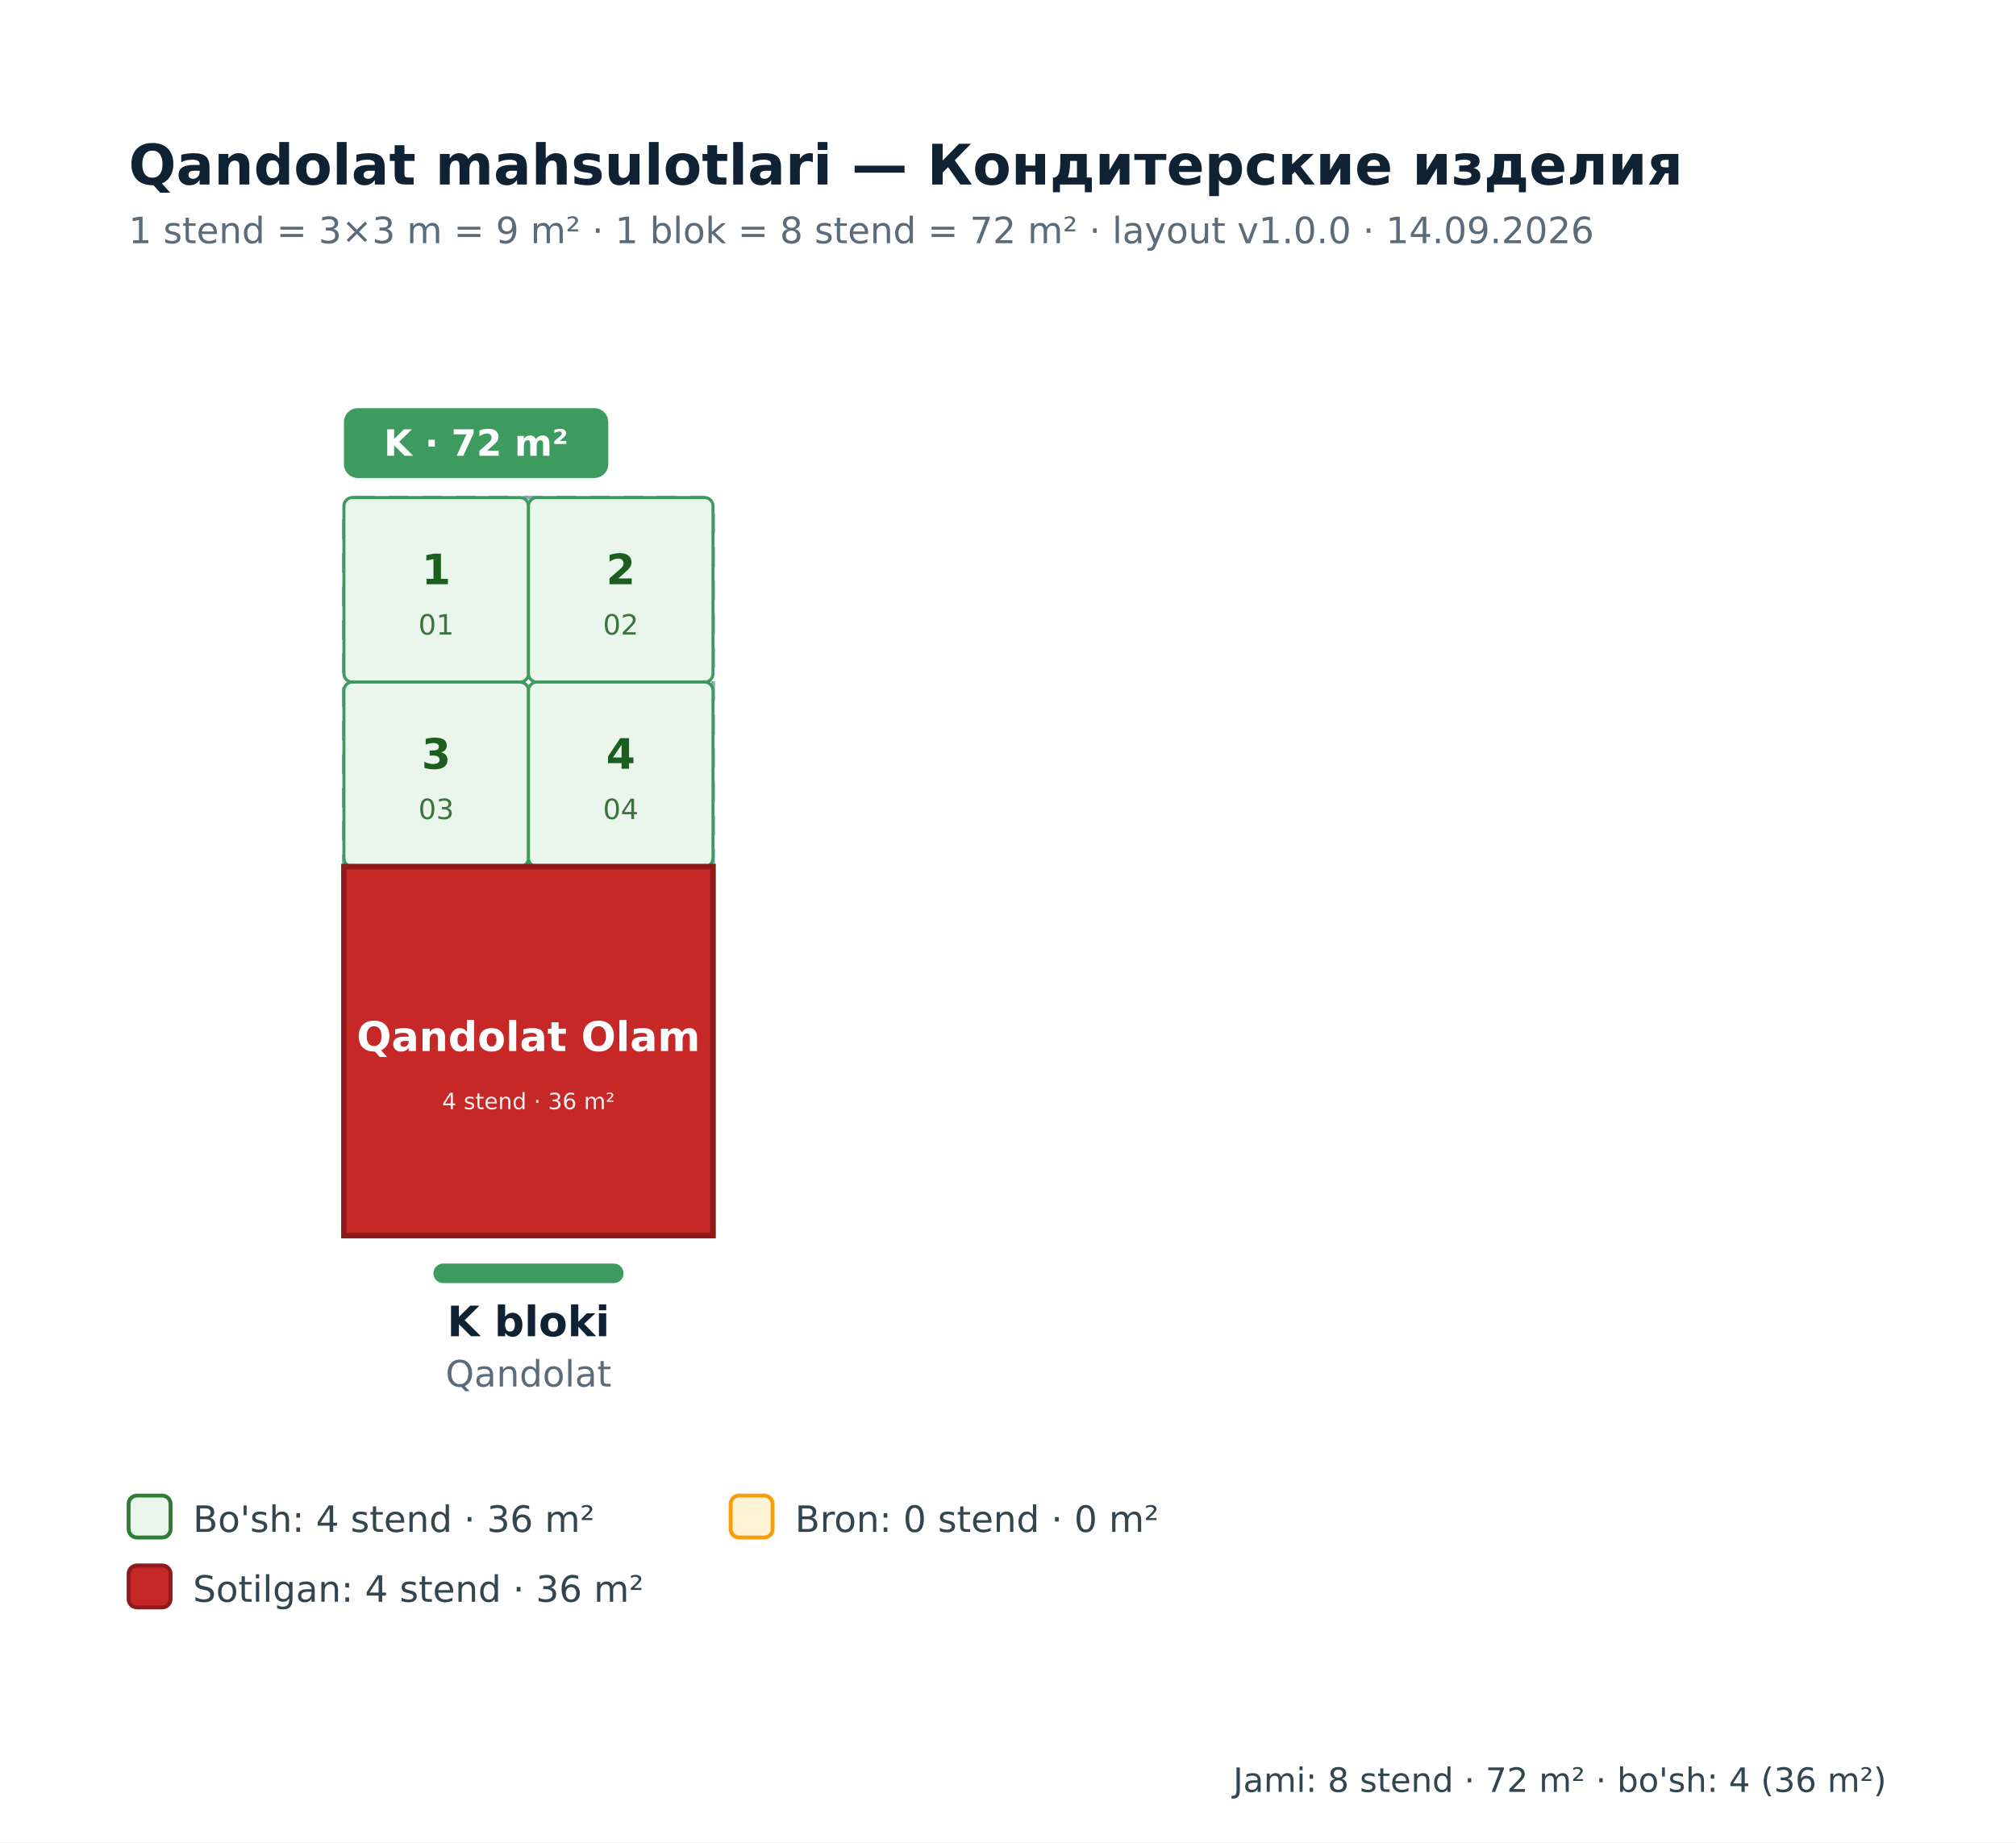
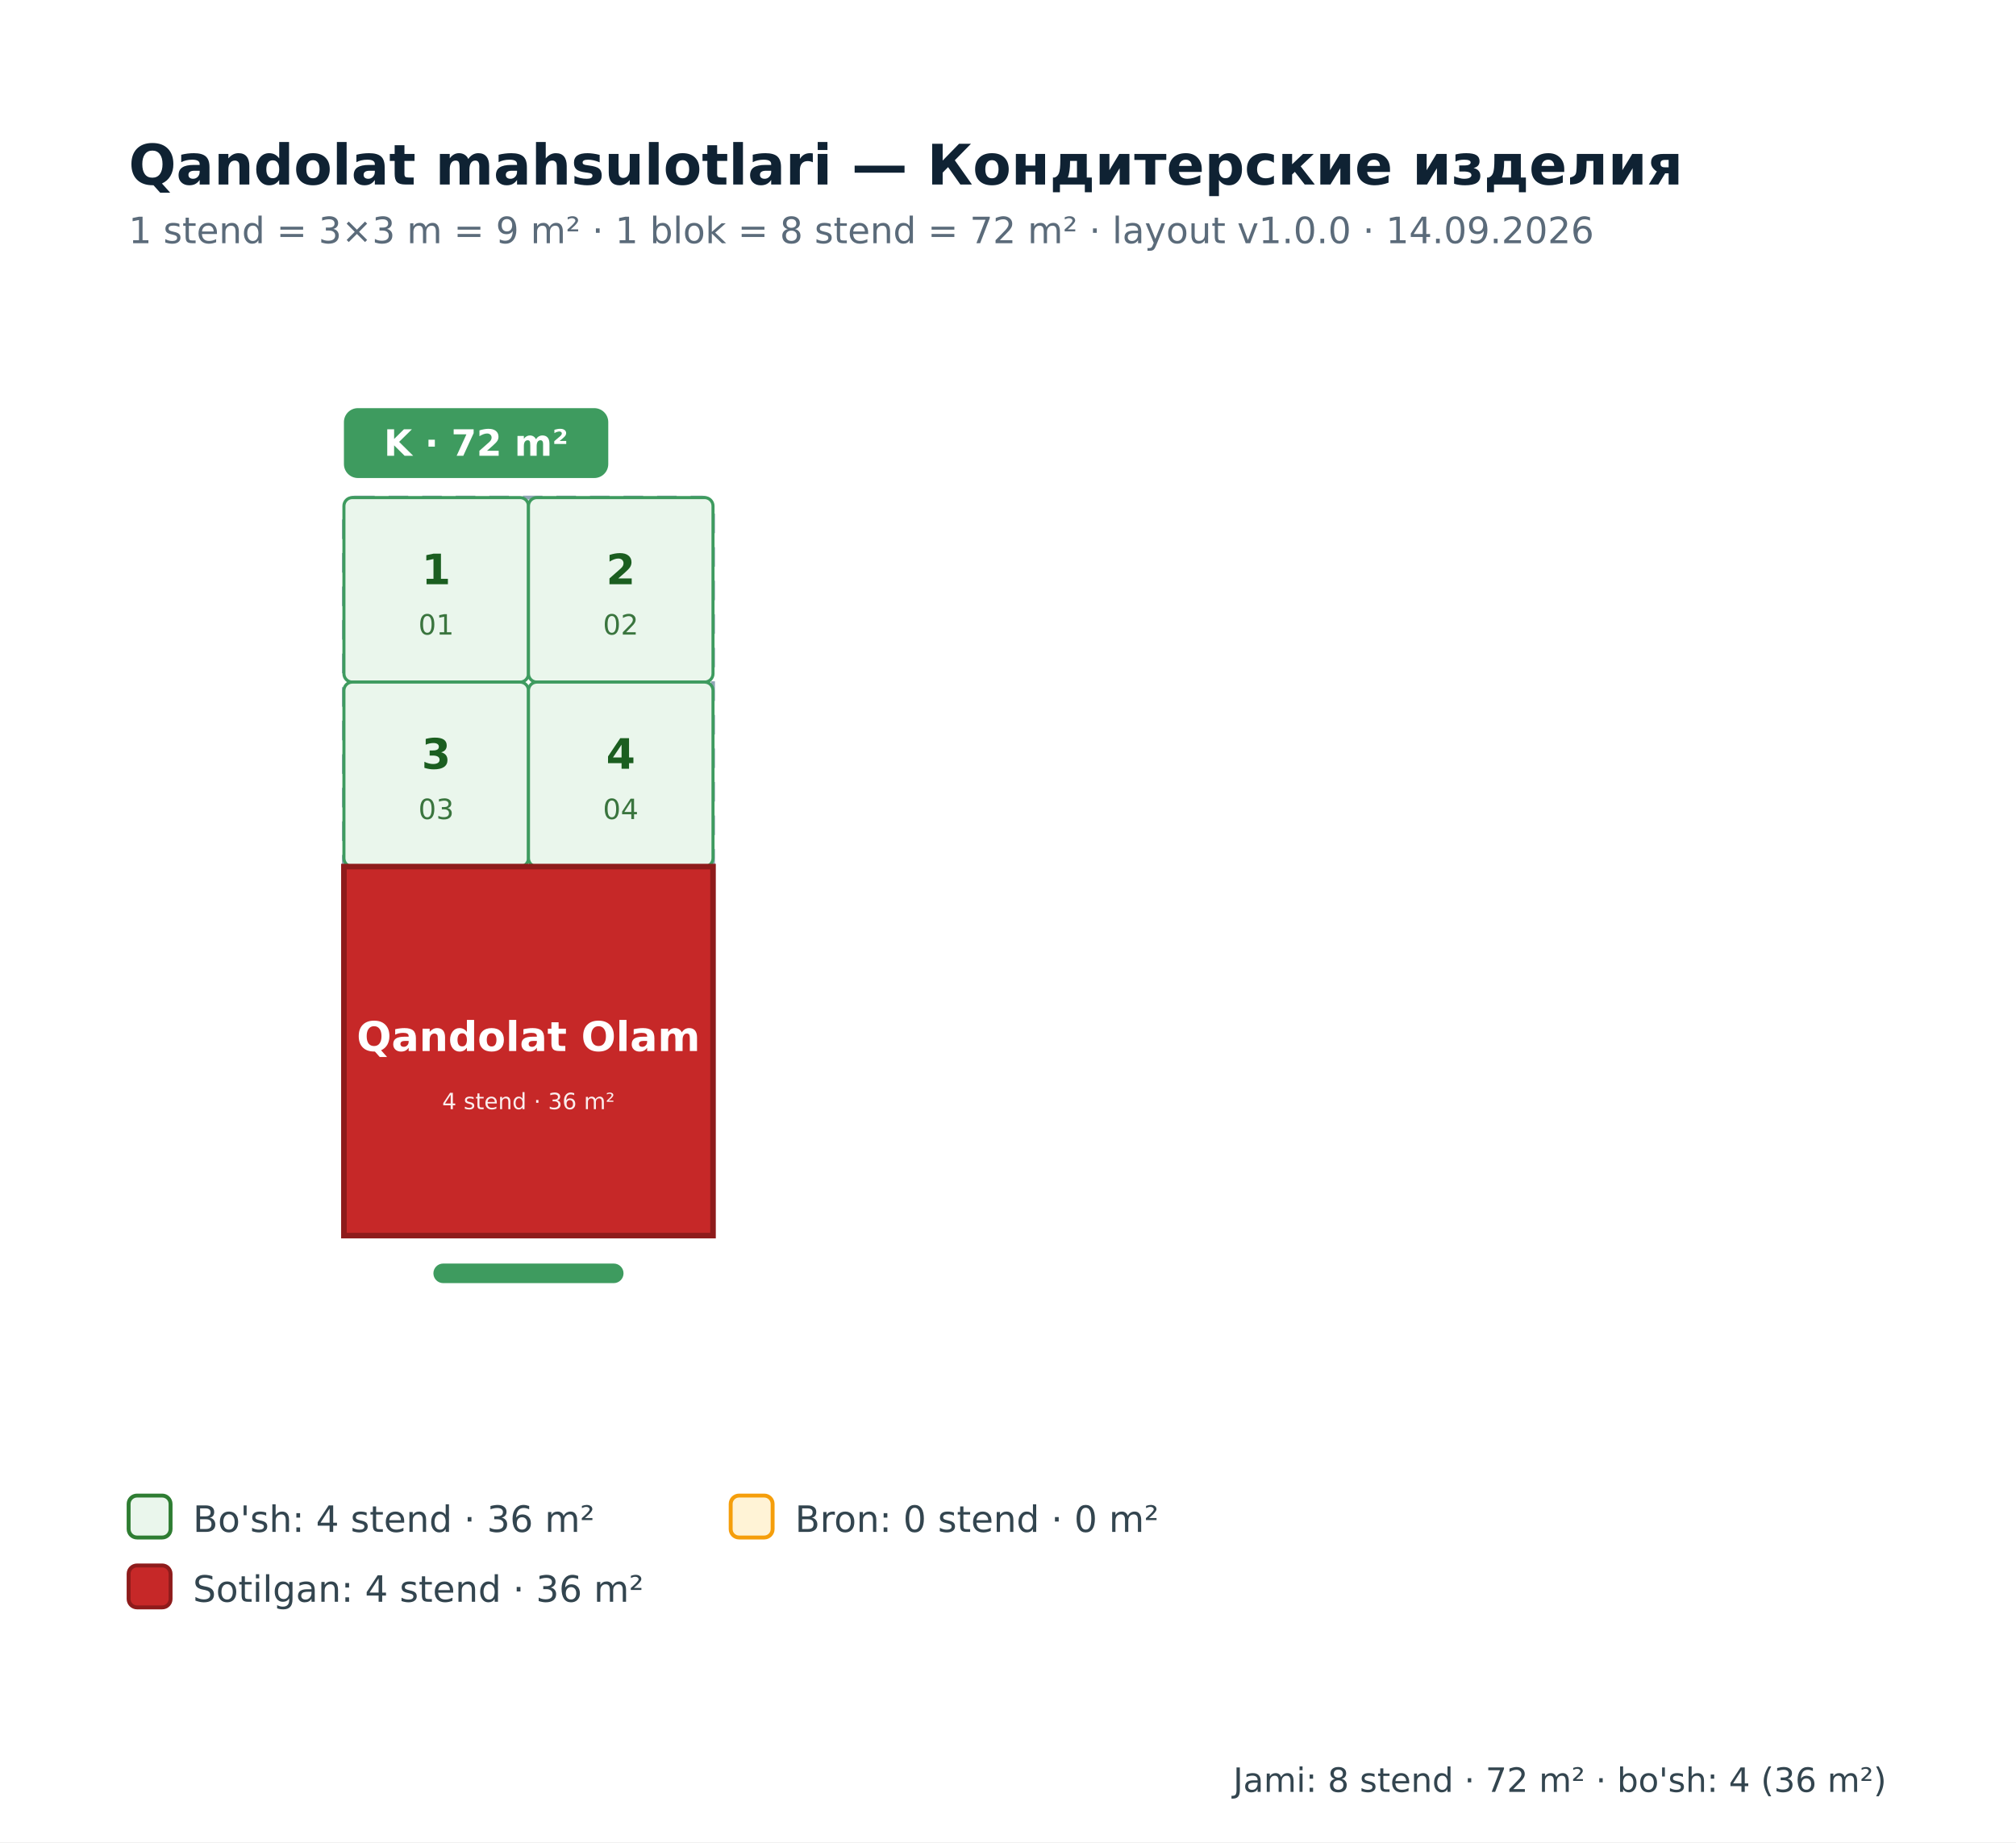
<svg xmlns="http://www.w3.org/2000/svg" width="721" height="659" viewBox="0 0 721 659" font-family="DejaVu Sans, Helvetica, Arial, sans-serif">
  <rect width="721" height="659" fill="#ffffff" />
  <text x="46" y="66" font-size="20" font-weight="bold" fill="#0f2233">Qandolat mahsulotlari — Кондитерские изделия</text>
  <text x="46" y="87" font-size="13" fill="#5b6b7a">1 stend = 3×3 m = 9 m² · 1 blok = 8 stend = 72 m² · layout v1.0.0 · 14.09.2026</text>
  <rect x="123.00" y="178.00" width="132.00" height="264.00" fill="none" stroke="#90a4b5" stroke-width="1.4" stroke-dasharray="7 5" rx="4" />
  <rect x="123.00" y="146.00" width="94.54" height="25" rx="5" fill="#3E9B5F" />
  <text x="170.27" y="163.05" font-size="13" font-weight="bold" fill="#ffffff" text-anchor="middle">K · 72 m²</text>
  <rect x="123.00" y="178.00" width="66.00" height="66.00" rx="3" fill="#eaf6ec" stroke="#3E9B5F" stroke-width="1.1" />
  <text x="156.00" y="209.00" font-size="15.00" font-weight="bold" fill="#1b5e20" text-anchor="middle">1</text>
  <text x="156.00" y="227.00" font-size="10" fill="#1b5e20" text-anchor="middle" opacity="0.85">01</text>
  <rect x="189.00" y="178.00" width="66.00" height="66.00" rx="3" fill="#eaf6ec" stroke="#3E9B5F" stroke-width="1.1" />
  <text x="222.00" y="209.00" font-size="15.00" font-weight="bold" fill="#1b5e20" text-anchor="middle">2</text>
  <text x="222.00" y="227.00" font-size="10" fill="#1b5e20" text-anchor="middle" opacity="0.85">02</text>
  <rect x="123.00" y="244.00" width="66.00" height="66.00" rx="3" fill="#eaf6ec" stroke="#3E9B5F" stroke-width="1.1" />
  <text x="156.00" y="275.00" font-size="15.00" font-weight="bold" fill="#1b5e20" text-anchor="middle">3</text>
  <text x="156.00" y="293.00" font-size="10" fill="#1b5e20" text-anchor="middle" opacity="0.85">03</text>
  <rect x="189.00" y="244.00" width="66.00" height="66.00" rx="3" fill="#eaf6ec" stroke="#3E9B5F" stroke-width="1.1" />
  <text x="222.00" y="275.00" font-size="15.00" font-weight="bold" fill="#1b5e20" text-anchor="middle">4</text>
  <text x="222.00" y="293.00" font-size="10" fill="#1b5e20" text-anchor="middle" opacity="0.85">04</text>
  <rect x="155.00" y="452.00" width="68" height="7" rx="3.5" fill="#3E9B5F" />
-   <text x="189.00" y="478.00" font-size="15" font-weight="bold" fill="#0f2233" text-anchor="middle">K bloki</text>
-   <text x="189.00" y="496.00" font-size="13" fill="#5b6b7a" text-anchor="middle">Qandolat</text>
  <path d="M123 310L189 310L255 310L255 376L255 442L189 442L123 442L123 376Z" fill="#c62828" stroke="#8e1b1b" stroke-width="2" />
  <text x="189.00" y="375.97" font-size="14.64" font-weight="bold" fill="#ffffff" text-anchor="middle">Qandolat Olam</text>
  <text x="189.00" y="396.78" font-size="8.05" fill="#ffffff" text-anchor="middle" opacity="0.92">4 stend · 36 m²</text>
  <rect x="46.00" y="535.00" width="15" height="15" rx="3" fill="#eaf6ec" stroke="#2e7d32" stroke-width="1.4" />
  <text x="69.00" y="548.00" font-size="13" fill="#33454f">Bo'sh: 4 stend · 36 m²</text>
  <rect x="261.32" y="535.00" width="15" height="15" rx="3" fill="#fff3d6" stroke="#f59e0b" stroke-width="1.4" />
  <text x="284.32" y="548.00" font-size="13" fill="#33454f">Bron: 0 stend · 0 m²</text>
  <rect x="46.00" y="560.00" width="15" height="15" rx="3" fill="#c62828" stroke="#8e1b1b" stroke-width="1.4" />
  <text x="69.00" y="573.00" font-size="13" fill="#33454f">Sotilgan: 4 stend · 36 m²</text>
  <text x="674.68" y="641" font-size="12" fill="#33454f" text-anchor="end">Jami: 8 stend · 72 m² · bo'sh: 4 (36 m²)</text>
</svg>
